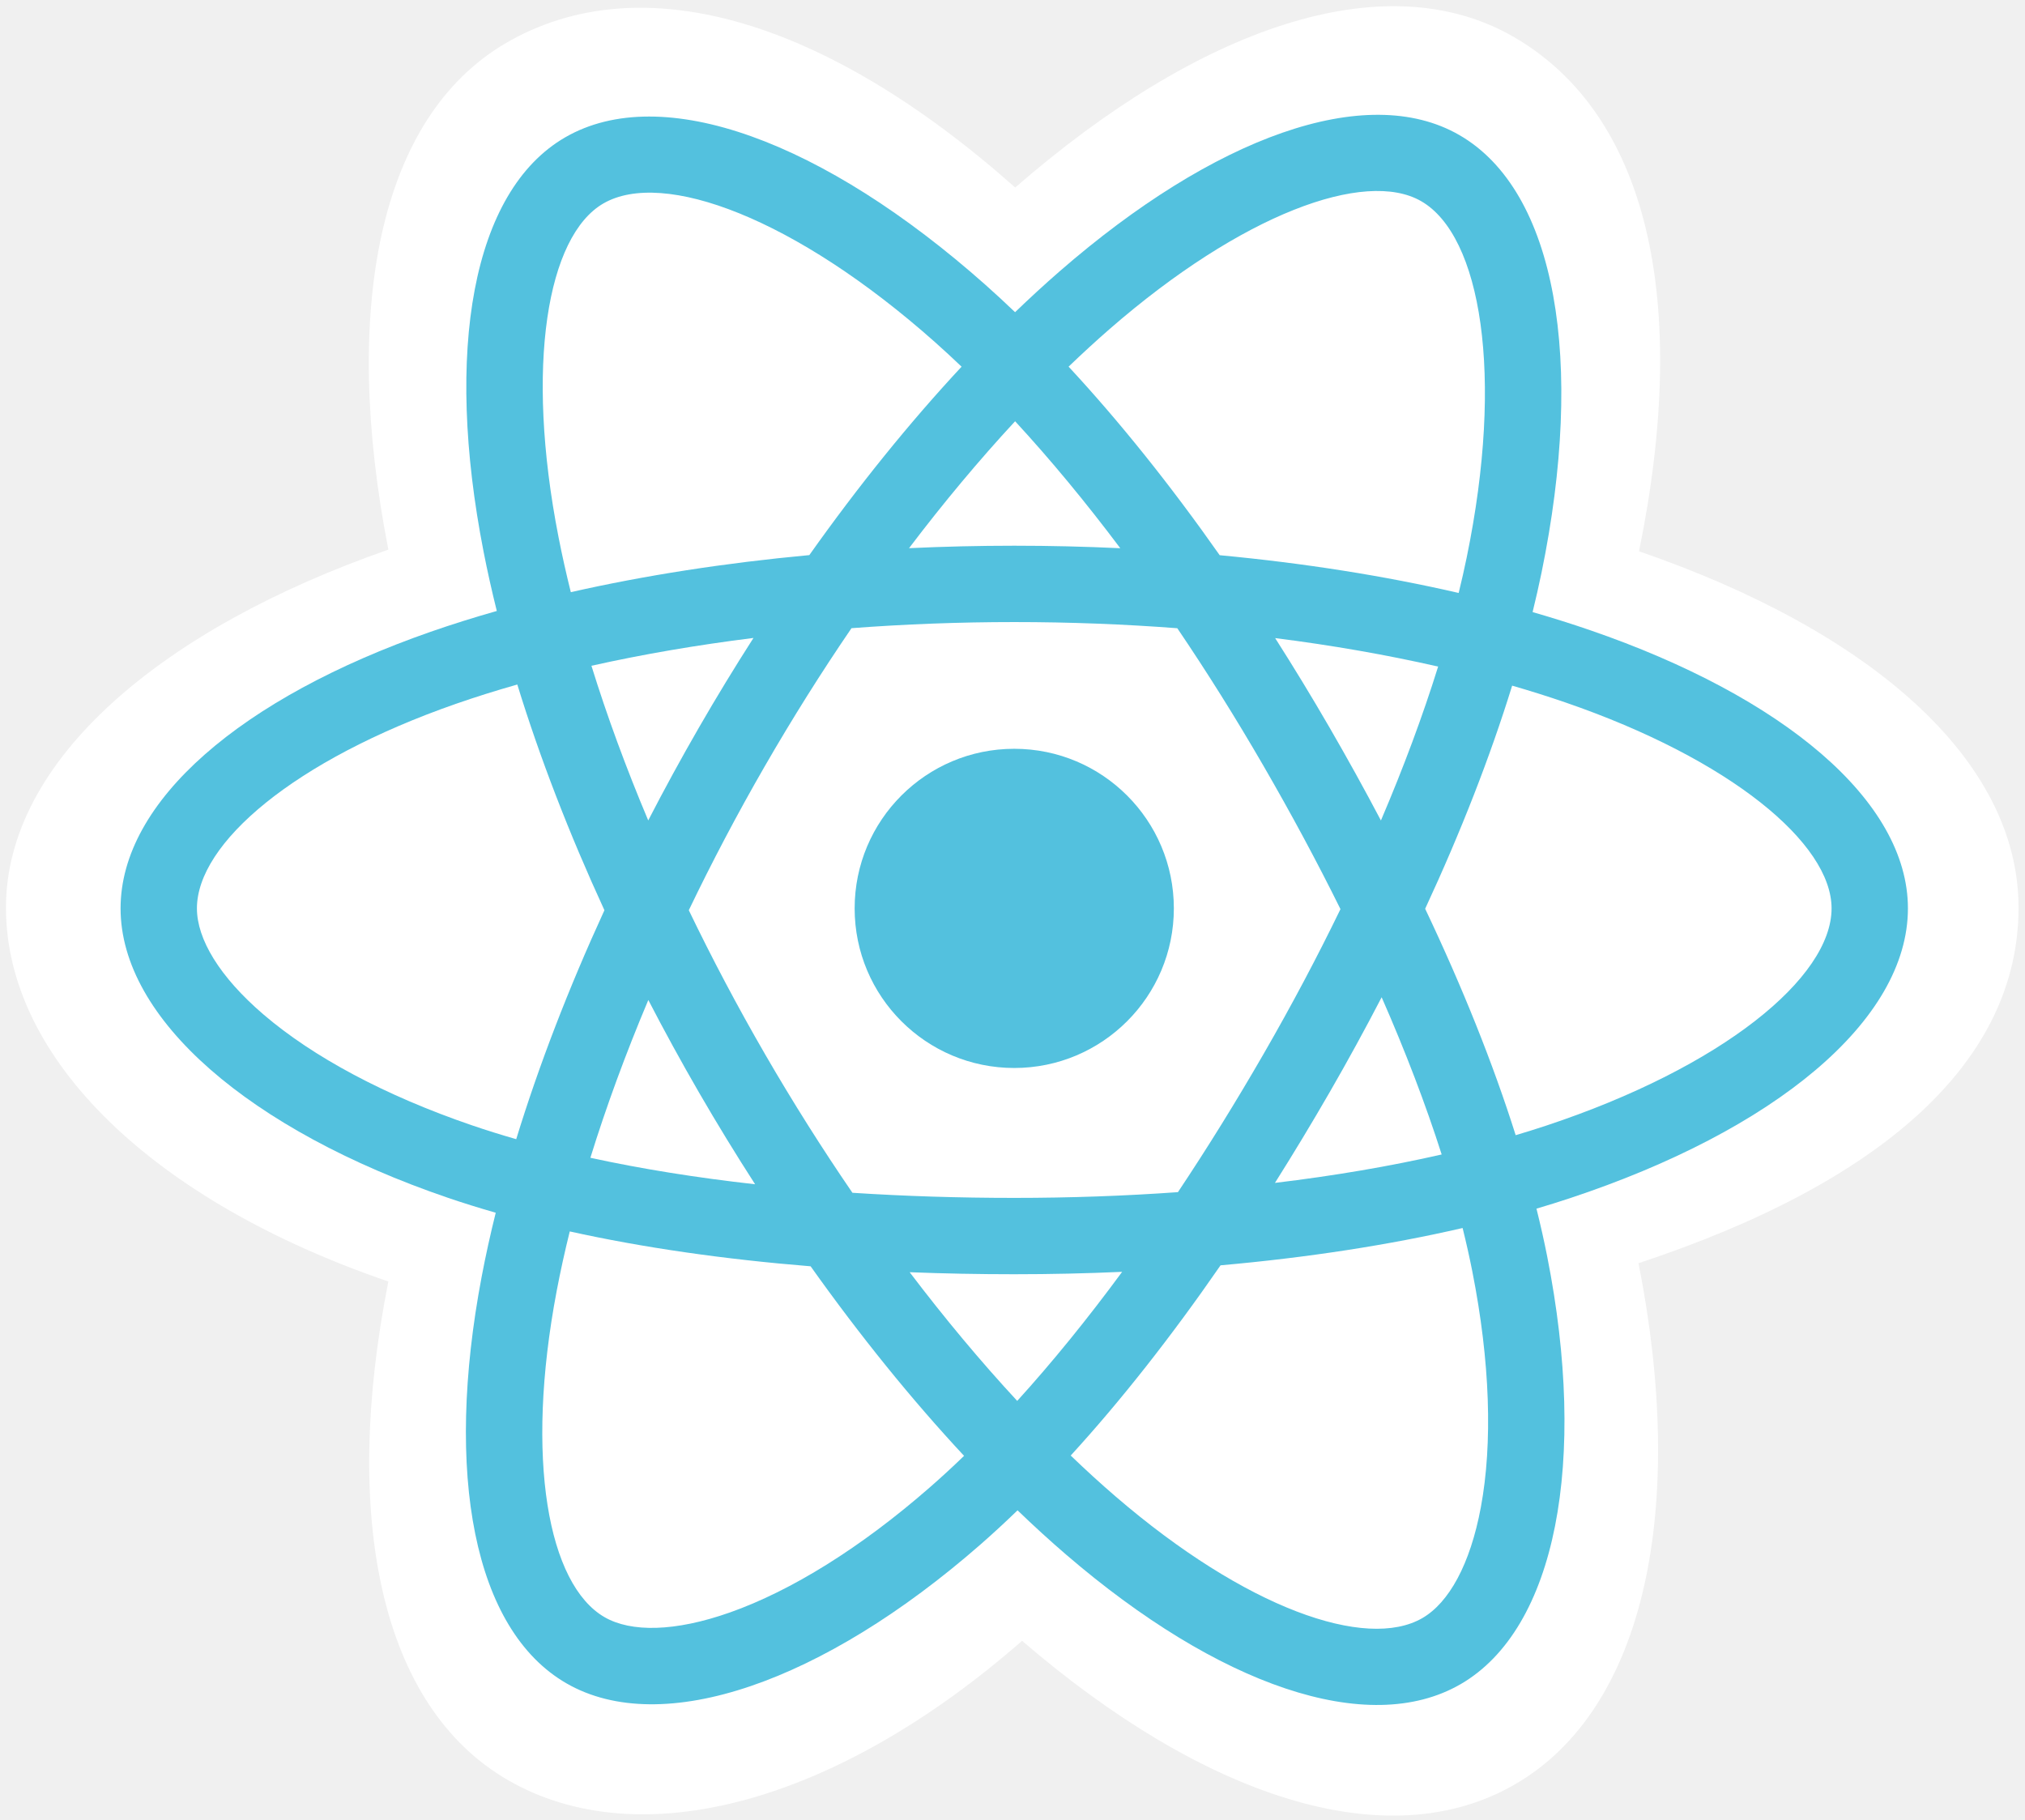
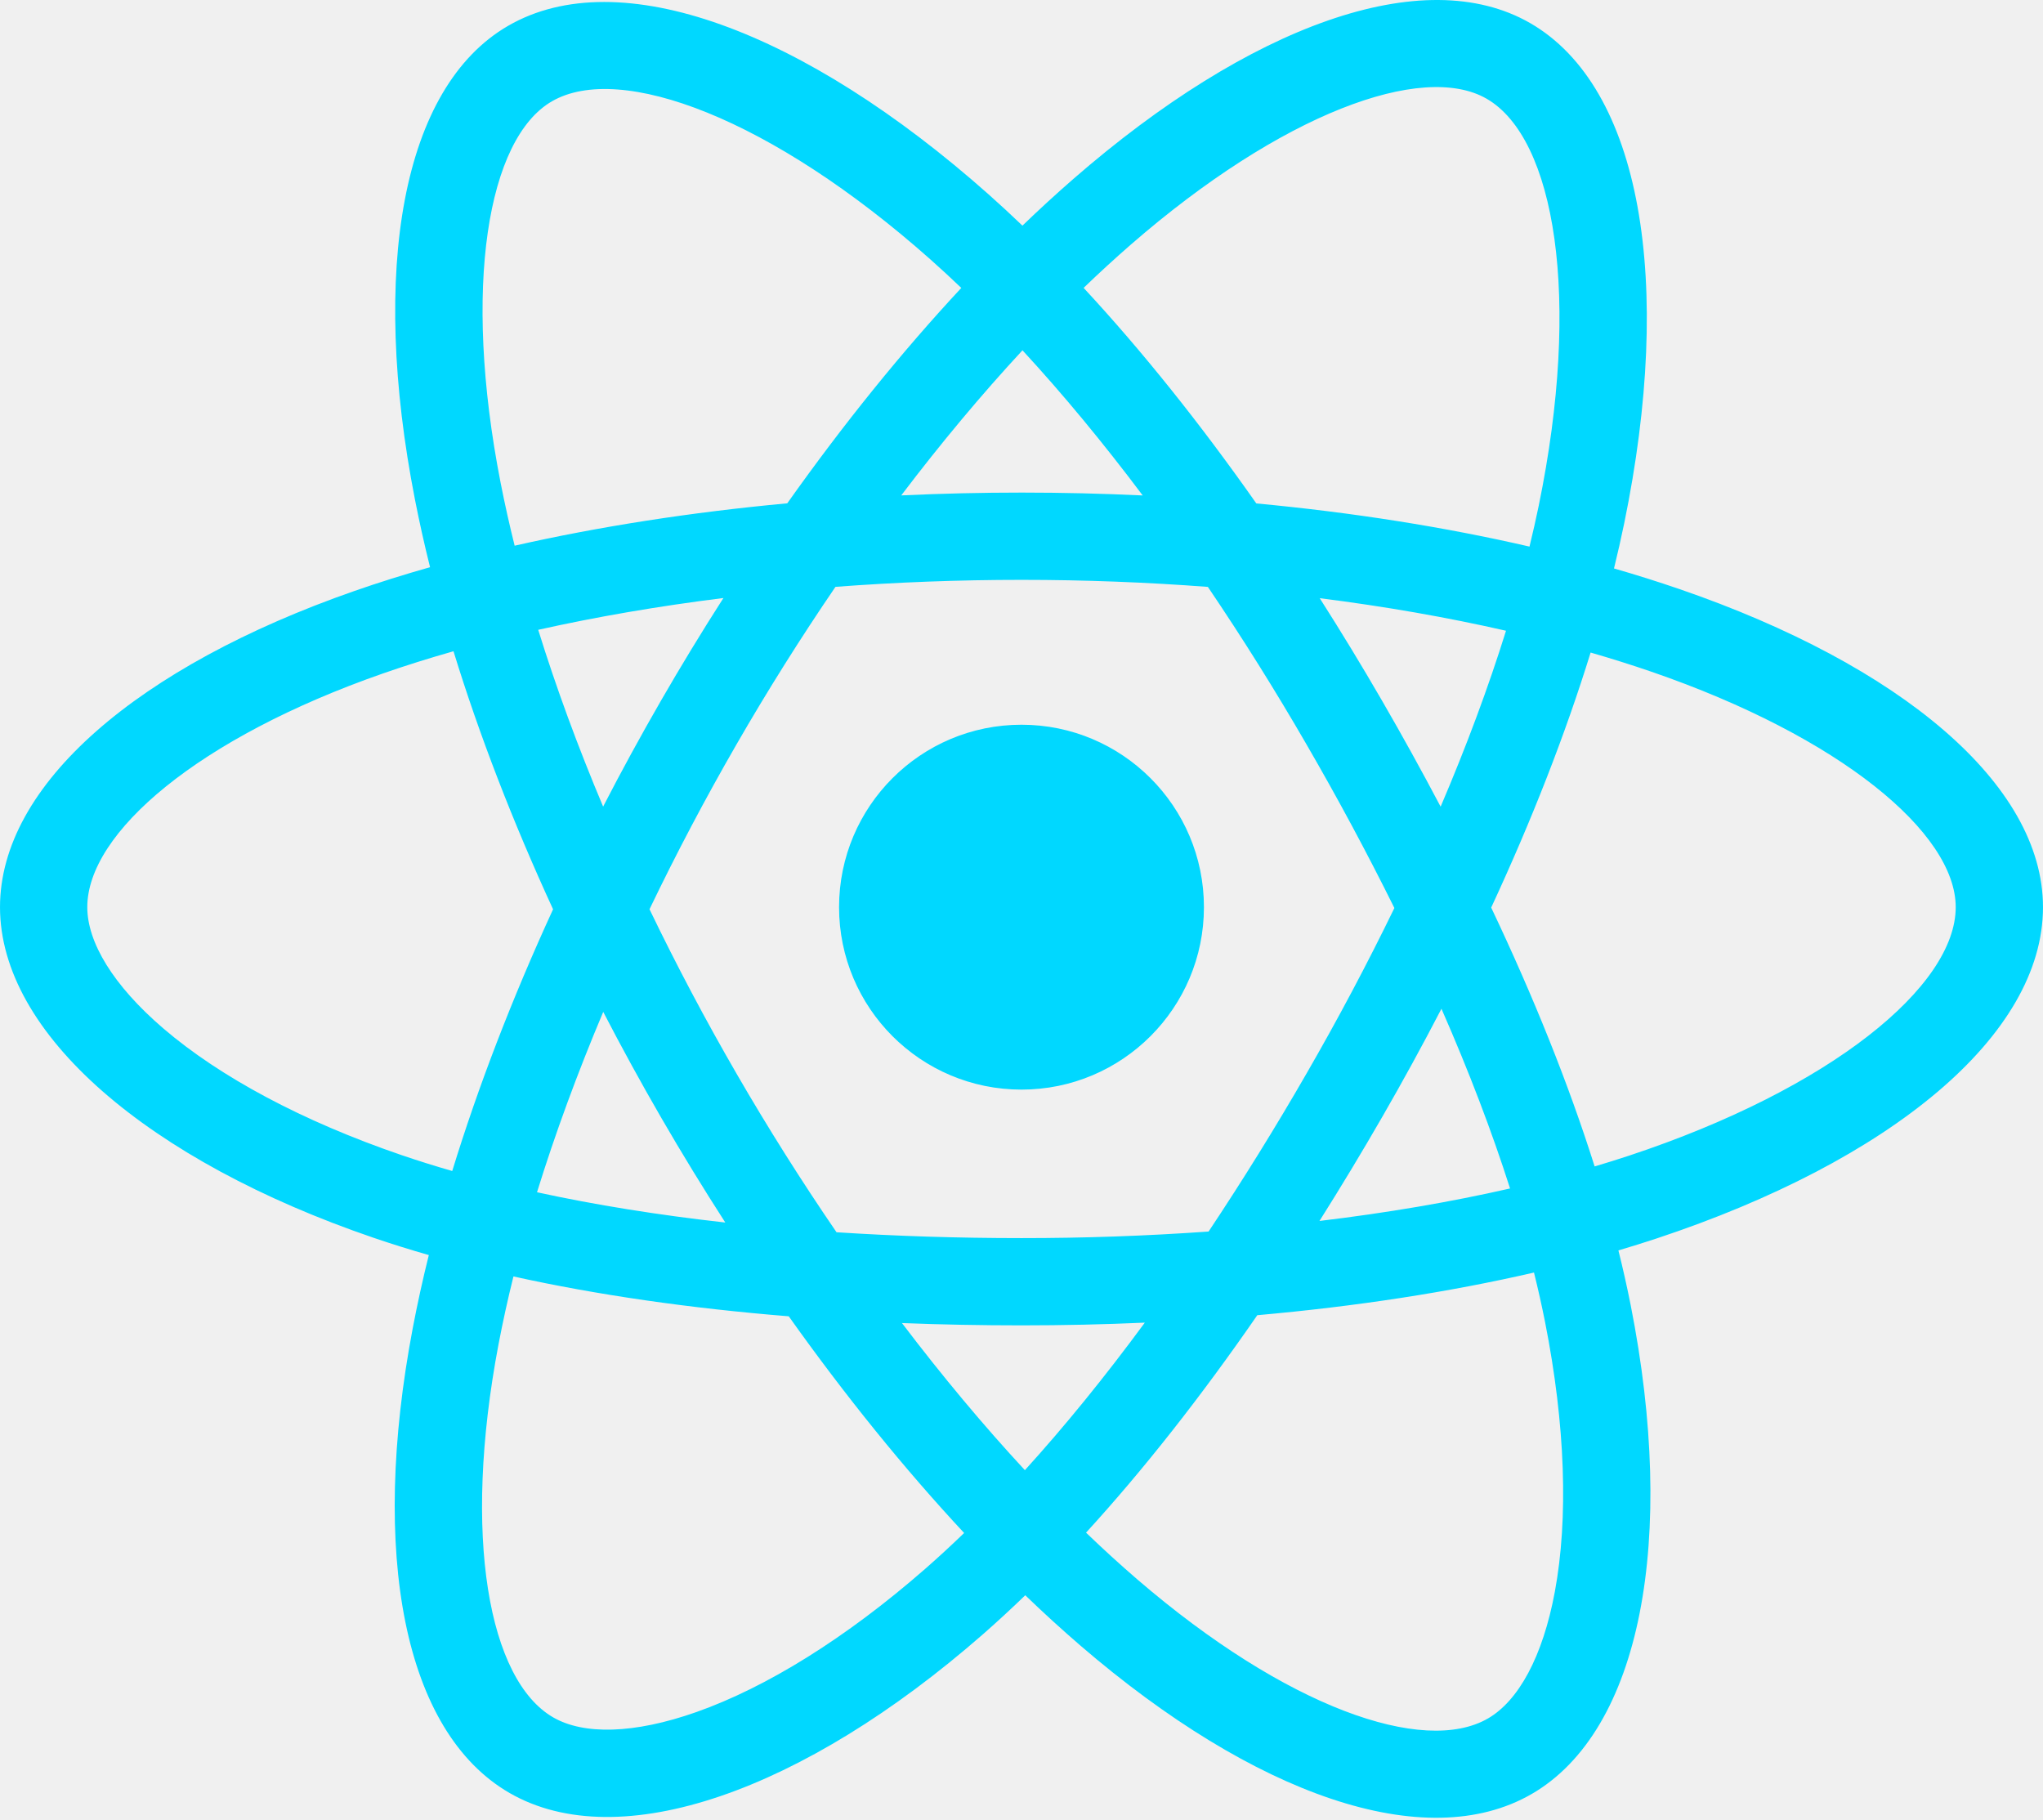
- <svg xmlns="http://www.w3.org/2000/svg" width="256px" height="230px" viewBox="0 0 256 230" version="1.1" preserveAspectRatio="xMidYMid">
-   <path d="M0.754,114.75 C0.754,133.965 19.517,151.902 49.097,162.013 C43.19,191.75 48.039,215.719 64.233,225.058 C80.878,234.657 105.676,228.013 129.213,207.439 C152.156,227.182 175.344,234.952 191.523,225.586 C208.152,215.959 213.21,190.365 207.14,159.699 C237.95,149.513 255.184,134.218 255.184,114.75 C255.184,95.981 236.387,79.744 207.205,69.698 C213.74,37.765 208.203,14.378 191.338,4.653 C175.079,-4.723 151.622,3.449 128.342,23.709 C104.123,2.205 80.897,-4.361 64.049,5.392 C47.806,14.795 43.171,39.199 49.097,69.487 C20.515,79.452 0.754,96.057 0.754,114.75 Z" fill="#FFFFFF" />
-   <path d="M201.025,79.674 C198.681,78.867 196.252,78.104 193.751,77.382 C194.162,75.704 194.539,74.049 194.875,72.421 C200.381,45.693 196.781,24.162 184.487,17.073 C172.7,10.275 153.422,17.363 133.952,34.306 C132.08,35.936 130.202,37.661 128.326,39.469 C127.075,38.273 125.827,37.117 124.582,36.011 C104.177,17.893 83.724,10.259 71.443,17.368 C59.667,24.185 56.179,44.427 61.136,69.757 C61.614,72.204 62.174,74.702 62.806,77.242 C59.912,78.064 57.117,78.94 54.443,79.872 C30.521,88.212 15.243,101.284 15.243,114.842 C15.243,128.846 31.644,142.891 56.561,151.408 C58.527,152.08 60.568,152.716 62.67,153.319 C61.988,156.066 61.394,158.759 60.896,161.385 C56.17,186.275 59.861,206.038 71.606,212.813 C83.737,219.808 104.097,212.618 123.923,195.288 C125.49,193.918 127.062,192.465 128.638,190.942 C130.68,192.909 132.719,194.77 134.746,196.515 C153.95,213.04 172.916,219.713 184.651,212.92 C196.77,205.904 200.709,184.673 195.595,158.842 C195.205,156.869 194.75,154.854 194.24,152.803 C195.67,152.38 197.073,151.944 198.442,151.49 C224.346,142.908 241.199,129.033 241.199,114.842 C241.199,101.235 225.429,88.075 201.025,79.674 L201.025,79.674 L201.025,79.674 Z" fill="#53C1DE" />
-   <path d="M195.406,142.328 C194.171,142.737 192.903,143.132 191.611,143.515 C188.751,134.462 184.892,124.835 180.169,114.89 C184.676,105.18 188.386,95.677 191.166,86.682 C193.477,87.351 195.721,88.057 197.883,88.801 C218.792,95.999 231.547,106.642 231.547,114.842 C231.547,123.577 217.772,134.917 195.406,142.328 L195.406,142.328 L195.406,142.328 Z M186.126,160.717 C188.387,172.139 188.71,182.466 187.212,190.539 C185.866,197.793 183.16,202.629 179.814,204.566 C172.693,208.688 157.465,203.33 141.042,189.198 C139.159,187.578 137.263,185.848 135.36,184.017 C141.727,177.054 148.09,168.959 154.301,159.968 C165.224,158.999 175.544,157.414 184.903,155.251 C185.364,157.11 185.773,158.934 186.126,160.717 L186.126,160.717 L186.126,160.717 Z M92.277,203.854 C85.319,206.311 79.778,206.381 76.429,204.45 C69.301,200.339 66.338,184.471 70.38,163.185 C70.843,160.747 71.394,158.243 72.029,155.683 C81.285,157.73 91.53,159.203 102.479,160.091 C108.731,168.888 115.278,176.974 121.876,184.055 C120.435,185.446 118.999,186.771 117.571,188.019 C108.804,195.683 100.019,201.119 92.277,203.854 L92.277,203.854 L92.277,203.854 Z M59.683,142.274 C48.665,138.508 39.566,133.614 33.329,128.273 C27.725,123.474 24.895,118.709 24.895,114.842 C24.895,106.615 37.162,96.12 57.621,88.987 C60.103,88.122 62.702,87.306 65.398,86.54 C68.226,95.737 71.935,105.353 76.411,115.077 C71.877,124.946 68.115,134.715 65.26,144.02 C63.338,143.468 61.475,142.886 59.683,142.274 L59.683,142.274 L59.683,142.274 Z M70.609,67.903 C66.362,46.201 69.182,29.83 76.279,25.722 C83.838,21.346 100.554,27.586 118.172,43.229 C119.298,44.229 120.429,45.276 121.563,46.358 C114.998,53.408 108.511,61.433 102.314,70.179 C91.687,71.164 81.515,72.746 72.162,74.865 C71.574,72.499 71.053,70.175 70.609,67.903 L70.609,67.903 L70.609,67.903 Z M168.076,91.971 C165.84,88.109 163.545,84.338 161.205,80.67 C168.414,81.582 175.322,82.792 181.808,84.272 C179.861,90.513 177.434,97.039 174.576,103.729 C172.527,99.838 170.359,95.914 168.076,91.971 L168.076,91.971 L168.076,91.971 Z M128.329,53.257 C132.781,58.08 137.24,63.466 141.626,69.309 C137.206,69.1 132.732,68.992 128.221,68.992 C123.753,68.992 119.312,69.098 114.92,69.303 C119.31,63.514 123.807,58.136 128.329,53.257 L128.329,53.257 L128.329,53.257 Z M88.327,92.037 C86.094,95.91 83.966,99.812 81.949,103.722 C79.138,97.055 76.733,90.5 74.769,84.17 C81.216,82.727 88.091,81.548 95.254,80.653 C92.881,84.355 90.567,88.153 88.327,92.037 L88.327,92.037 L88.327,92.037 Z M95.46,149.72 C88.059,148.894 81.081,147.775 74.636,146.372 C76.631,139.93 79.089,133.234 81.96,126.424 C83.982,130.331 86.119,134.234 88.366,138.116 L88.366,138.116 C90.655,142.07 93.026,145.943 95.46,149.72 L95.46,149.72 L95.46,149.72 Z M128.596,177.109 C124.021,172.172 119.458,166.712 115.001,160.839 C119.327,161.009 123.738,161.095 128.221,161.095 C132.827,161.095 137.38,160.992 141.861,160.792 C137.461,166.771 133.018,172.24 128.596,177.109 L128.596,177.109 L128.596,177.109 Z M174.668,126.077 C177.689,132.961 180.234,139.621 182.256,145.954 C175.704,147.449 168.631,148.653 161.178,149.547 C163.524,145.83 165.839,141.995 168.115,138.049 C170.416,134.058 172.602,130.06 174.668,126.077 L174.668,126.077 L174.668,126.077 Z M159.753,133.227 C156.221,139.351 152.595,145.198 148.914,150.716 C142.209,151.196 135.281,151.443 128.221,151.443 C121.19,151.443 114.35,151.224 107.763,150.797 C103.934,145.206 100.229,139.342 96.719,133.28 L96.72,133.28 C93.219,127.234 89.998,121.137 87.079,115.074 C89.997,108.997 93.21,102.893 96.69,96.858 L96.69,96.86 C100.179,90.809 103.852,84.973 107.646,79.418 C114.366,78.91 121.257,78.644 128.221,78.644 L128.221,78.644 C135.217,78.644 142.116,78.912 148.834,79.424 C152.571,84.939 156.218,90.756 159.721,96.807 C163.264,102.927 166.519,108.99 169.462,114.937 C166.528,120.986 163.281,127.11 159.753,133.227 L159.753,133.227 L159.753,133.227 Z M179.666,25.435 C187.232,29.799 190.175,47.396 185.421,70.473 C185.118,71.945 184.776,73.445 184.405,74.965 C175.031,72.802 164.851,71.192 154.193,70.192 C147.984,61.351 141.551,53.313 135.092,46.354 C136.829,44.684 138.563,43.091 140.289,41.588 C156.971,27.07 172.562,21.339 179.666,25.435 L179.666,25.435 L179.666,25.435 Z" fill="#FFFFFF" />
-   <path d="M128.221,94.665 C139.365,94.665 148.398,103.699 148.398,114.842 C148.398,125.986 139.365,135.02 128.221,135.02 C117.078,135.02 108.044,125.986 108.044,114.842 C108.044,103.699 117.078,94.665 128.221,94.665" fill="#53C1DE" />
+ <svg xmlns="http://www.w3.org/2000/svg" aria-hidden="true" role="img" class="iconify iconify--logos" width="35.93" height="32" preserveAspectRatio="xMidYMid meet" viewBox="0 0 256 228">
+   <path fill="#00D8FF" d="M210.483 73.824a171.49 171.49 0 0 0-8.24-2.597c.465-1.9.893-3.777 1.273-5.621c6.238-30.281 2.16-54.676-11.769-62.708c-13.355-7.7-35.196.329-57.254 19.526a171.23 171.23 0 0 0-6.375 5.848a155.866 155.866 0 0 0-4.241-3.917C100.759 3.829 77.587-4.822 63.673 3.233C50.33 10.957 46.379 33.89 51.995 62.588a170.974 170.974 0 0 0 1.892 8.48c-3.28.932-6.445 1.924-9.474 2.98C17.309 83.498 0 98.307 0 113.668c0 15.865 18.582 31.778 46.812 41.427a145.52 145.52 0 0 0 6.921 2.165a167.467 167.467 0 0 0-2.01 9.138c-5.354 28.2-1.173 50.591 12.134 58.266c13.744 7.926 36.812-.22 59.273-19.855a145.567 145.567 0 0 0 5.342-4.923a168.064 168.064 0 0 0 6.92 6.314c21.758 18.722 43.246 26.282 56.54 18.586c13.731-7.949 18.194-32.003 12.4-61.268a145.016 145.016 0 0 0-1.535-6.842c1.62-.48 3.21-.974 4.76-1.488c29.348-9.723 48.443-25.443 48.443-41.52c0-15.417-17.868-30.326-45.517-39.844Zm-6.365 70.984c-1.4.463-2.836.91-4.3 1.345c-3.24-10.257-7.612-21.163-12.963-32.432c5.106-11 9.31-21.767 12.459-31.957c2.619.758 5.16 1.557 7.61 2.4c23.69 8.156 38.14 20.213 38.14 29.504c0 9.896-15.606 22.743-40.946 31.14Zm-10.514 20.834c2.562 12.94 2.927 24.64 1.23 33.787c-1.524 8.219-4.59 13.698-8.382 15.893c-8.067 4.67-25.32-1.4-43.927-17.412a156.726 156.726 0 0 1-6.437-5.87c7.214-7.889 14.423-17.06 21.459-27.246c12.376-1.098 24.068-2.894 34.671-5.345a134.17 134.17 0 0 1 1.386 6.193ZM87.276 214.515c-7.882 2.783-14.16 2.863-17.955.675c-8.075-4.657-11.432-22.636-6.853-46.752a156.923 156.923 0 0 1 1.869-8.499c10.486 2.32 22.093 3.988 34.498 4.994c7.084 9.967 14.501 19.128 21.976 27.15a134.668 134.668 0 0 1-4.877 4.492c-9.933 8.682-19.886 14.842-28.658 17.94ZM50.35 144.747c-12.483-4.267-22.792-9.812-29.858-15.863c-6.35-5.437-9.555-10.836-9.555-15.216c0-9.322 13.897-21.212 37.076-29.293c2.813-.98 5.757-1.905 8.812-2.773c3.204 10.42 7.406 21.315 12.477 32.332c-5.137 11.18-9.399 22.249-12.634 32.792a134.718 134.718 0 0 1-6.318-1.979Zm12.378-84.26c-4.811-24.587-1.616-43.134 6.425-47.789c8.564-4.958 27.502 2.111 47.463 19.835a144.318 144.318 0 0 1 3.841 3.545c-7.438 7.987-14.787 17.08-21.808 26.988c-12.04 1.116-23.565 2.908-34.161 5.309a160.342 160.342 0 0 1-1.76-7.887Zm110.427 27.268a347.8 347.8 0 0 0-7.785-12.803c8.168 1.033 15.994 2.404 23.343 4.08c-2.206 7.072-4.956 14.465-8.193 22.045a381.151 381.151 0 0 0-7.365-13.322Zm-45.032-43.861c5.044 5.465 10.096 11.566 15.065 18.186a322.04 322.04 0 0 0-30.257-.006c4.974-6.559 10.069-12.652 15.192-18.18ZM82.802 87.83a323.167 323.167 0 0 0-7.227 13.238c-3.184-7.553-5.909-14.98-8.134-22.152c7.304-1.634 15.093-2.97 23.209-3.984a321.524 321.524 0 0 0-7.848 12.897Zm8.081 65.352c-8.385-.936-16.291-2.203-23.593-3.793c2.26-7.3 5.045-14.885 8.298-22.6a321.187 321.187 0 0 0 7.257 13.246c2.594 4.48 5.28 8.868 8.038 13.147Zm37.542 31.03c-5.184-5.592-10.354-11.779-15.403-18.433c4.902.192 9.899.29 14.978.29c5.218 0 10.376-.117 15.453-.343c-4.985 6.774-10.018 12.97-15.028 18.486Zm52.198-57.817c3.422 7.8 6.306 15.345 8.596 22.52c-7.422 1.694-15.436 3.058-23.88 4.071a382.417 382.417 0 0 0 7.859-13.026a347.403 347.403 0 0 0 7.425-13.565Zm-16.898 8.101a358.557 358.557 0 0 1-12.281 19.815a329.4 329.4 0 0 1-23.444.823c-7.967 0-15.716-.248-23.178-.732a310.202 310.202 0 0 1-12.513-19.846h.001a307.41 307.41 0 0 1-10.923-20.627a310.278 310.278 0 0 1 10.89-20.637l-.001.001a307.318 307.318 0 0 1 12.413-19.761c7.613-.576 15.42-.876 23.31-.876H128c7.926 0 15.743.303 23.354.883a329.357 329.357 0 0 1 12.335 19.695a358.489 358.489 0 0 1 11.036 20.54a329.472 329.472 0 0 1-11 20.722Zm22.56-122.124c8.572 4.944 11.906 24.881 6.52 51.026c-.344 1.668-.73 3.367-1.15 5.09c-10.622-2.452-22.155-4.275-34.23-5.408c-7.034-10.017-14.323-19.124-21.64-27.008a160.789 160.789 0 0 1 5.888-5.4c18.9-16.447 36.564-22.941 44.612-18.3ZM128 90.808c12.625 0 22.86 10.235 22.86 22.86s-10.235 22.86-22.86 22.86s-22.86-10.235-22.86-22.86s10.235-22.86 22.86-22.86Z" />
</svg>
